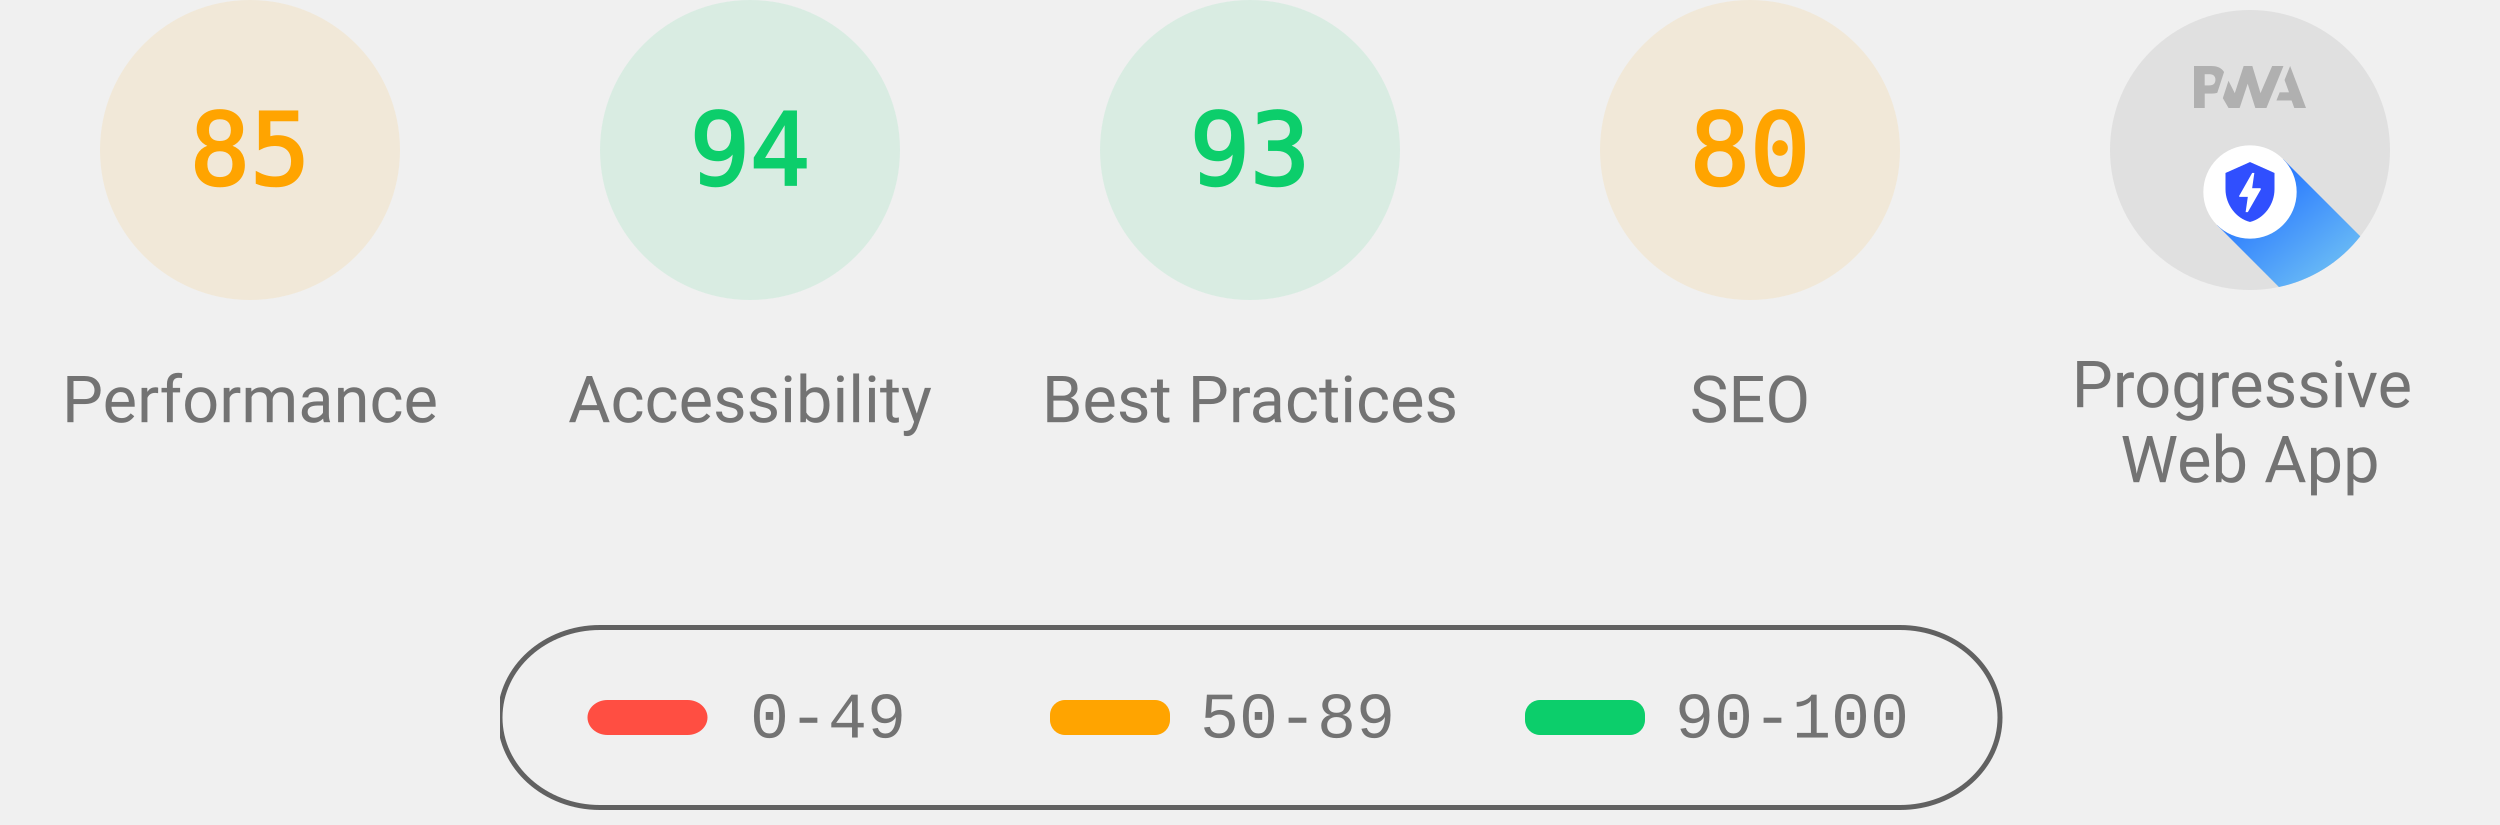
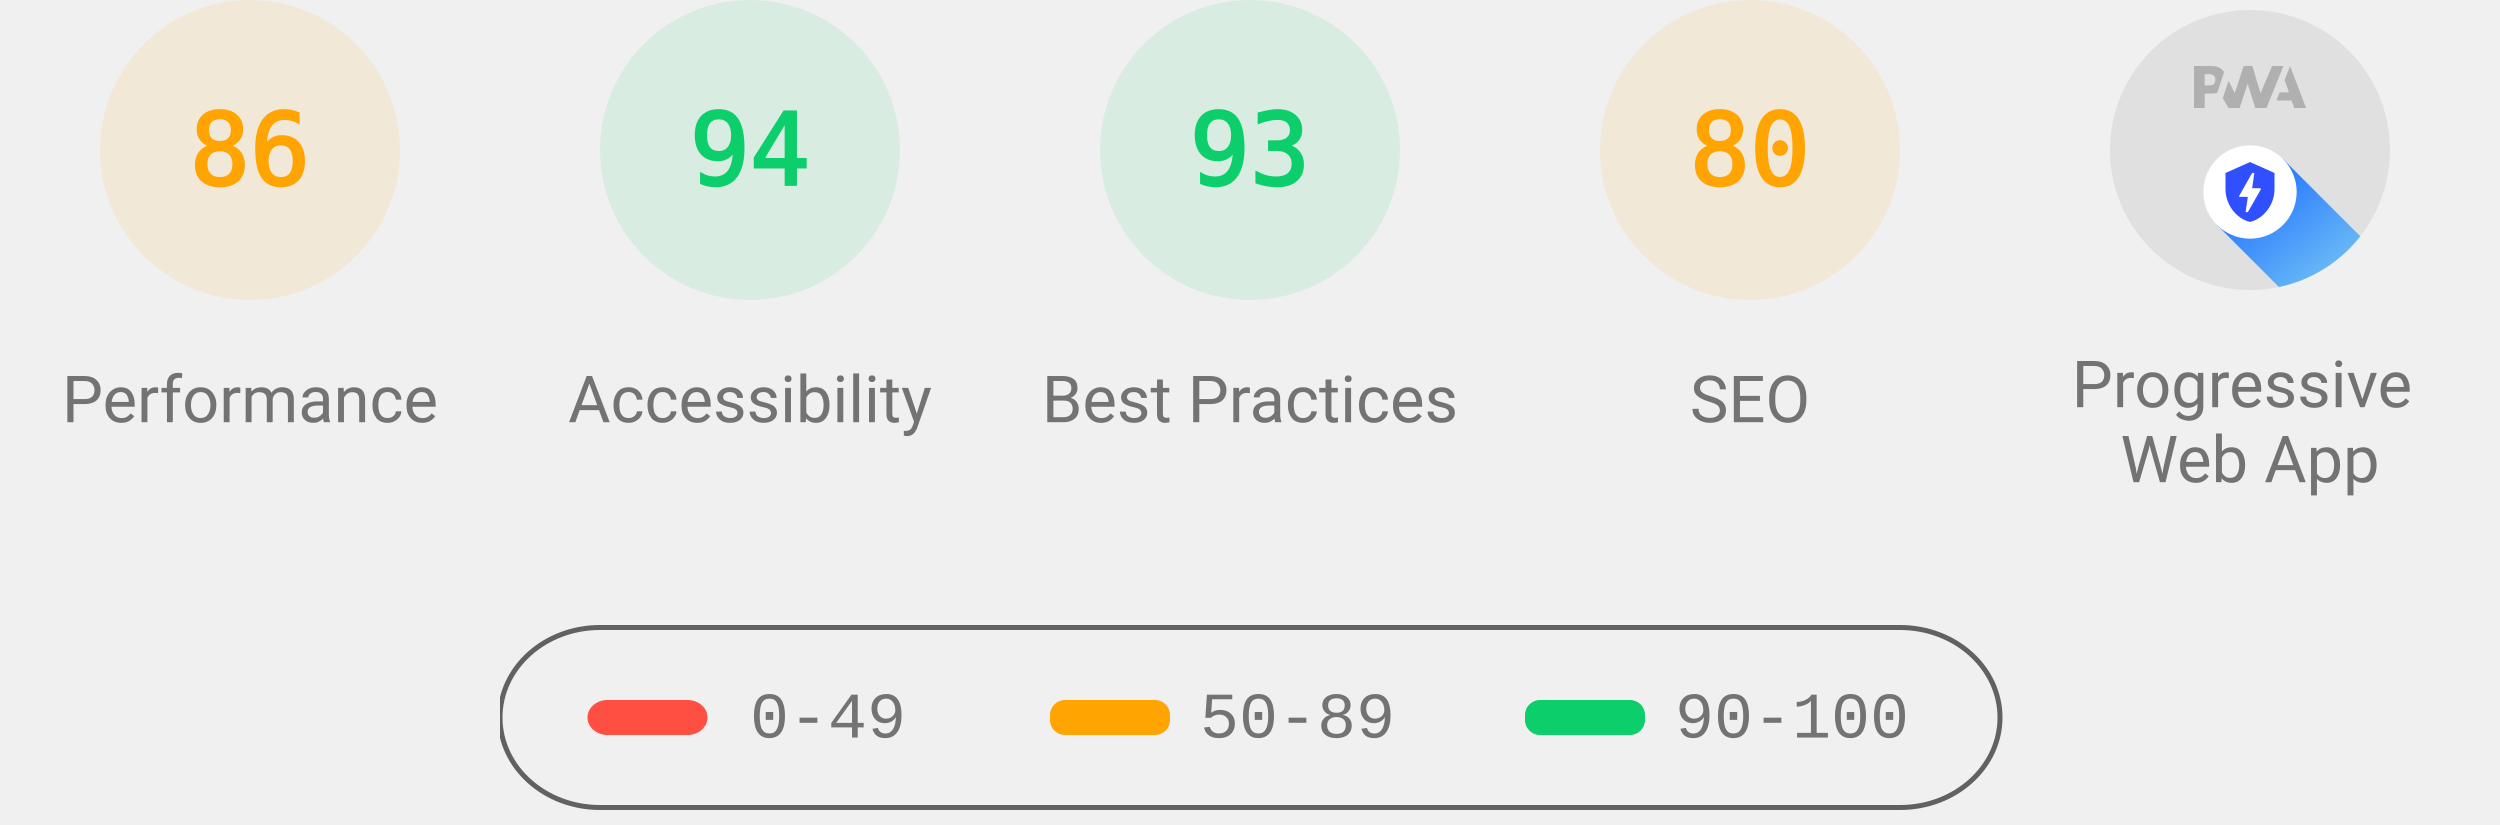
<svg xmlns="http://www.w3.org/2000/svg" class="theme--agnostic" fill="none" width="1000" height="330">
  <style>
			.gauge-base {
				opacity: 0.1
			}

			.gauge-arc {
				fill: none;
				animation-delay: 250ms;
				stroke-linecap: round;
				transform: rotate(-90deg);
				transform-origin: 100px 60px;
				animation: load-gauge 1s ease forwards
			}

			.guage-text {
				font-size: 40px;
				font-family: monospace;
				text-align: center
			}

			.guage-red {
				color: #ff4e42;
				fill: #ff4e42;
				stroke: #ff4e42
			}
			.guage-orange {
				color: #ffa400;
				fill: #ffa400;
				stroke: #ffa400
			}
			.guage-green {
				color: #0cce6b;
				fill: #0cce6b;
				stroke: #0cce6b
			}
			.theme--agnostic .guage-undefined {
				color: #5c5c5c;
				fill: #5c5c5c;
				stroke: #5c5c5c
			}
			.theme--light .guage-undefined {
				color: #1e1e1e;
				fill: #1e1e1e;
				stroke: #1e1e1e
			}
			.theme--dark .guage-undefined {
				color: #f5f5f5;
				fill: #f5f5f5;
				stroke: #f5f5f5
			}

			.guage-title {
				stroke: none;
				font-size: 26px;
				line-height: 26px;
				font-family: Roboto, Halvetica, Arial, sans-serif
			}
			.metric.guage-title {
				font-family: 'Courier New', Courier, monospace
			}
			.theme--agnostic .guage-title {
				color: #737373;
				fill: #737373
			}
			.theme--light .guage-title {
				color: #212121;
				fill: #212121
			}
			.theme--dark .guage-title {
				color: #f5f5f5;
				fill: #f5f5f5
			}

			@keyframes load-gauge {
				from {
					stroke-dasharray: 0 352.858
				}
			}
			.lh-gauge--pwa__disc {
				fill: #e0e0e0
			}
			.lh-gauge--pwa__logo {
				position: relative;
				fill: #b0b0b0
			}
			.lh-gauge--pwa__invisible {
				display: none
			}
			.lh-gauge--pwa__visible {
				display: inline
			}
			.guage-invisible {
				display: none
			}
			.lh-gauge--pwa__logo--primary-color {
				fill: #304ffe
			}
			.theme--agnostic .lh-gauge--pwa__logo--secondary-color {
				fill: #787878
			}
			.theme--light .lh-gauge--pwa__logo--secondary-color {
				fill: #3d3d3d
			}
			.theme--dark .lh-gauge--pwa__logo--secondary-color {
				fill: #d8b6b6
			}
			.theme--light #svg_2 {
				stroke: #00000022
			}
			.theme--agnostic #svg_2 {
				stroke: #616161
			}
			.theme--light #svg_2 {
				stroke: #00000022
			}
			.theme--dark #svg_2 {
				stroke: #f5f5f566
			}
		</style>
  <svg class="guage-div guage-perf guage-orange" viewBox="0 0 200 200" width="200" height="200" x="0" y="0">
    <circle class="gauge-base" r="56" cx="100" cy="60" stroke-width="8" />
-     <circle class="gauge-arc guage-arc-1" r="56" cx="100" cy="60" stroke-width="8" style="stroke-dasharray: 299.079, 351.858;" />
-     <text class="guage-text" x="100px" y="60px" alignment-baseline="central" dominant-baseline="central" text-anchor="middle">85</text>
+     <circle class="gauge-arc guage-arc-1" r="56" cx="100" cy="60" stroke-width="8" style="stroke-dasharray: 302.598, 351.858;" />
+     <text class="guage-text" x="100px" y="60px" alignment-baseline="central" dominant-baseline="central" text-anchor="middle">86</text>
    <text class="guage-title" x="100px" y="160px" alignment-baseline="central" dominant-baseline="central" text-anchor="middle">Performance</text>
  </svg>
  <svg class="guage-div guage-acc guage-green" viewBox="0 0 200 200" width="200" height="200" x="200" y="0">
    <circle class="gauge-base" r="56" cx="100" cy="60" stroke-width="8" />
    <circle class="gauge-arc guage-arc-2" r="56" cx="100" cy="60" stroke-width="8" style="stroke-dasharray: 330.747, 351.858;" />
    <text class="guage-text" x="100px" y="60px" alignment-baseline="central" dominant-baseline="central" text-anchor="middle">94</text>
    <text class="guage-title" x="100px" y="160px" alignment-baseline="central" dominant-baseline="central" text-anchor="middle">Accessibility</text>
  </svg>
  <svg class="guage-div guage-best guage-green" viewBox="0 0 200 200" width="200" height="200" x="400" y="0">
    <circle class="gauge-base" r="56" cx="100" cy="60" stroke-width="8" />
    <circle class="gauge-arc guage-arc-3" r="56" cx="100" cy="60" stroke-width="8" style="stroke-dasharray: 327.228, 351.858;" />
    <text class="guage-text" x="100px" y="60px" alignment-baseline="central" dominant-baseline="central" text-anchor="middle">93</text>
    <text class="guage-title" x="100px" y="160px" alignment-baseline="central" dominant-baseline="central" text-anchor="middle">Best Practices</text>
  </svg>
  <svg class="guage-div guage-seo guage-orange" viewBox="0 0 200 200" width="200" height="200" x="600" y="0">
    <circle class="gauge-base" r="56" cx="100" cy="60" stroke-width="8" />
    <circle class="gauge-arc guage-arc-4" r="56" cx="100" cy="60" stroke-width="8" style="stroke-dasharray: 281.486, 351.858;" />
    <text class="guage-text" x="100px" y="60px" alignment-baseline="central" dominant-baseline="central" text-anchor="middle">80</text>
    <text class="guage-title" x="100px" y="160px" alignment-baseline="central" dominant-baseline="central" text-anchor="middle">SEO</text>
  </svg>
  <svg class="guage-div guage-pwa " viewBox="0 0 200 200" width="200" height="200" x="800" y="0">
    <svg viewBox="0 0 60 60" width="112" height="112" x="44" y="4">
      <defs>
        <linearGradient id="lh-gauge--pwa__check-circle__gradient-0" x1="50%" y1="0%" x2="50%" y2="100%">
          <stop stop-color="#00C852" offset="0%" />
          <stop stop-color="#009688" offset="100%" />
        </linearGradient>
        <linearGradient id="lh-gauge--pwa__installable__shadow-gradient-0" x1="76.056%" x2="24.111%" y1="82.995%" y2="24.735%">
          <stop stop-color="#A5D6A7" offset="0%" />
          <stop stop-color="#80CBC4" offset="100%" />
        </linearGradient>
        <linearGradient id="lh-gauge--pwa__fast-reliable__shadow-gradient-0" x1="76.056%" y1="82.995%" x2="25.678%" y2="26.493%">
          <stop stop-color="#64B5F6" offset="0%" />
          <stop stop-color="#2979FF" offset="100%" />
        </linearGradient>
        <g id="lh-gauge--pwa__fast-reliable-badge-0">
          <circle fill="#FFFFFF" cx="10" cy="10" r="10" />
          <path fill="#304FFE" d="M10 3.58l5.25 2.34v3.5c0 3.23-2.24 6.26-5.25 7-3.01-.74-5.25-3.77-5.25-7v-3.5L10 3.58zm-.47 10.74l2.76-4.83.03-.07c.04-.08 0-.24-.22-.24h-1.64l.47-3.26h-.47l-2.7 4.77c-.02.01.05-.1-.04.05-.09.16-.1.31.18.31h1.63l-.47 3.27h.47z" />
        </g>
        <g id="lh-gauge--pwa__installable-badge-0">
          <circle fill="#FFFFFF" cx="10" cy="10" r="10" />
          <path fill="#009688" d="M10 4.167A5.835 5.835 0 0 0 4.167 10 5.835 5.835 0 0 0 10 15.833 5.835 5.835 0 0 0 15.833 10 5.835 5.835 0 0 0 10 4.167zm2.917 6.416h-2.334v2.334H9.417v-2.334H7.083V9.417h2.334V7.083h1.166v2.334h2.334v1.166z" />
        </g>
      </defs>
      <g stroke="none" fill-rule="nonzero">
        <circle class="lh-gauge--pwa__disc" cx="30" cy="30" r="30" />
        <g class="lh-gauge--pwa__logo">
          <path d="M35.66 19.39l.7-1.75h2L37.4 15 38.6 12l3.4 9h-2.51l-.58-1.61z" />
          <path d="M33.52 21l3.65-9h-2.42l-2.5 5.82L30.5 12h-1.86l-1.9 5.82-1.35-2.65-1.21 3.72L25.4 21h2.38l1.72-5.2 1.64 5.2z" />
          <path fill-rule="nonzero" d="M20.3 17.91h1.48c.45 0 .85-.05 1.2-.15l.39-1.18 1.07-3.3a2.64 2.64 0 0 0-.28-.37c-.55-.6-1.36-.91-2.42-.91H18v9h2.3V17.9zm1.96-3.84c.22.22.33.5.33.87 0 .36-.1.65-.29.87-.2.23-.59.35-1.15.35h-.86v-2.41h.87c.52 0 .89.1 1.1.32z" />
        </g>
        <rect class="lh-gauge--pwa__component lh-gauge--pwa__na-line lh-gauge--pwa__invisible" fill="#FFFFFF" x="20" y="32" width="20" height="4" rx="2" />
        <g class="lh-gauge--pwa__component lh-gauge--pwa__fast-reliable-badge lh-gauge--pwa__visible" transform="translate(20, 29)">
          <path fill="url(#lh-gauge--pwa__fast-reliable__shadow-gradient-0)" d="M33.63 19.49A30 30 0 0 1 16.2 30.36L3 17.14 17.14 3l16.49 16.49z" />
          <use href="#lh-gauge--pwa__fast-reliable-badge-0" />
        </g>
        <g class="lh-gauge--pwa__component lh-gauge--pwa__installable-badge lh-gauge--pwa__invisible" transform="translate(20, 29)">
          <path fill="url(#lh-gauge--pwa__installable__shadow-gradient-0)" d="M33.629 19.487c-4.272 5.453-10.391 9.39-17.415 10.869L3 17.142 17.142 3 33.63 19.487z" />
          <use href="#lh-gauge--pwa__installable-badge-0" />
        </g>
        <g class="lh-gauge--pwa__component lh-gauge--pwa__fast-reliable-installable-badges lh-gauge--pwa__invisible">
          <g transform="translate(8, 29)">
            <path fill="url(#lh-gauge--pwa__fast-reliable__shadow-gradient-0)" d="M16.321 30.463L3 17.143 17.142 3l22.365 22.365A29.864 29.864 0 0 1 22 31c-1.942 0-3.84-.184-5.679-.537z" />
            <use href="#lh-gauge--pwa__fast-reliable-badge-0" />
          </g>
          <g transform="translate(32, 29)">
            <path fill="url(#lh-gauge--pwa__installable__shadow-gradient-0)" d="M25.982 11.84a30.107 30.107 0 0 1-13.08 15.203L3 17.143 17.142 3l8.84 8.84z" />
            <use href="#lh-gauge--pwa__installable-badge-0" />
          </g>
        </g>
        <g class="lh-gauge--pwa__component lh-gauge--pwa__check-circle lh-gauge--pwa__invisible" transform="translate(18, 28)">
          <circle fill="#FFFFFF" cx="12" cy="12" r="12" />
          <path fill="url(#lh-gauge--pwa__check-circle__gradient-0)" d="M12 2a10 10 0 1 0 0 20 10 10 0 0 0 0-20zm-2 15l-5-5 1.41-1.41L10 14.17l7.59-7.59L19 8l-9 9z" />
        </g>
      </g>
    </svg>
    <text class="guage-title" y="160px" alignment-baseline="central" dominant-baseline="central" text-anchor="middle">
      <tspan x="100px" dy="-6px">Progressive</tspan>
      <tspan x="100px" dy="30px">Web App</tspan>
    </text>
  </svg>
  <svg width="604" height="76" x="200" y="250">
    <g>
      <rect fill="none" id="canvas_background" height="80" width="604" y="-1" x="-1" />
      <g display="none" overflow="visible" y="0" x="0" height="100%" width="100%" id="canvasGrid">
        <rect fill="url(#gridpattern)" stroke-width="0" y="0" x="0" height="100%" width="100%" />
      </g>
    </g>
    <g>
      <rect fill-opacity="0" stroke-width="2" rx="40" id="svg_2" height="72" width="600" y="1" x="0" fill="#000000" />
      <rect stroke="#000" rx="8" id="svg_3" height="14" width="48" y="30" x="35" stroke-opacity="null" stroke-width="0" fill="#ff4e42" />
      <rect stroke="#000" rx="6" id="svg_4" height="14" width="48" y="30" x="220" stroke-opacity="null" stroke-width="0" fill="#ffa400" />
      <rect stroke="#000" rx="6" id="svg_5" height="14" width="48" y="30" x="410" stroke-opacity="null" stroke-width="0" fill="#0cce6b" />
      <text class="metric guage-title" xml:space="preserve" text-anchor="start" font-size="26" id="svg_6" y="45" x="100" stroke-opacity="null" stroke-width="0" stroke="#000">0-49</text>
      <text class="metric guage-title" xml:space="preserve" text-anchor="start" font-size="26" id="svg_7" y="45" x="280" stroke-opacity="null" stroke-width="0" stroke="#000">50-89</text>
      <text class="metric guage-title" xml:space="preserve" text-anchor="start" font-size="26" id="svg_8" y="45" x="470" stroke-opacity="null" stroke-width="0" stroke="#000">90-100</text>
    </g>
  </svg>
</svg>
